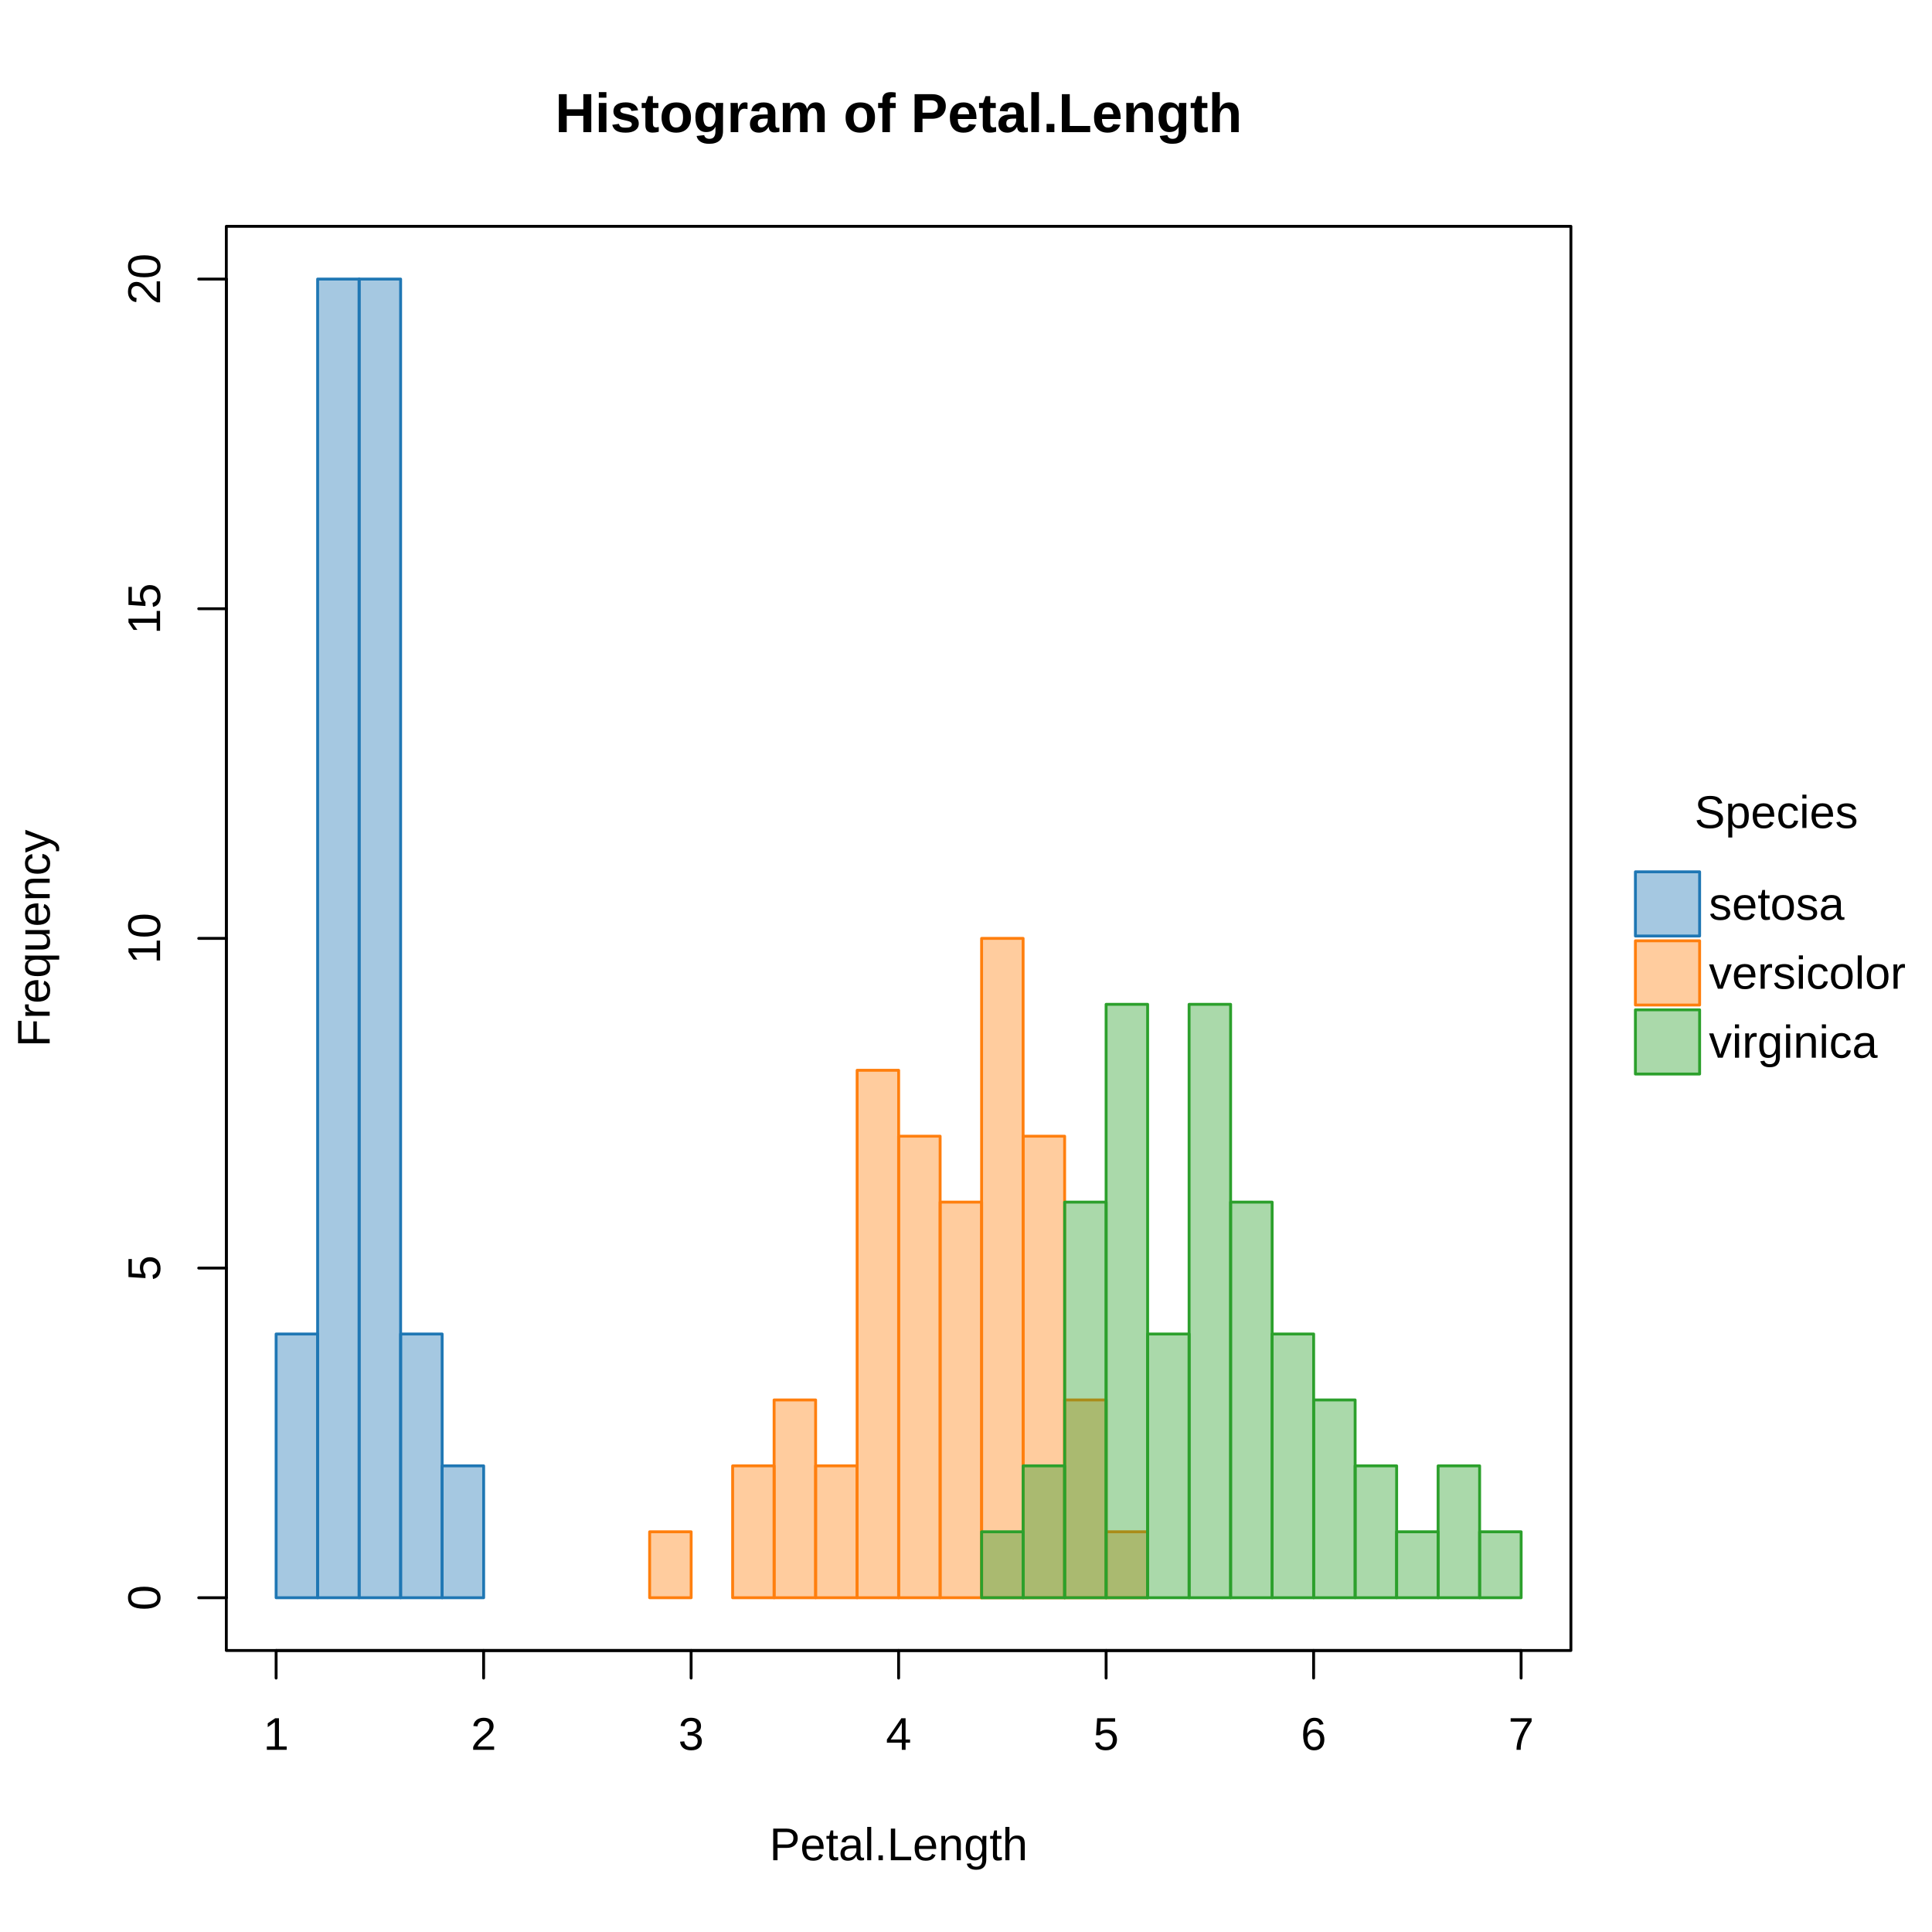
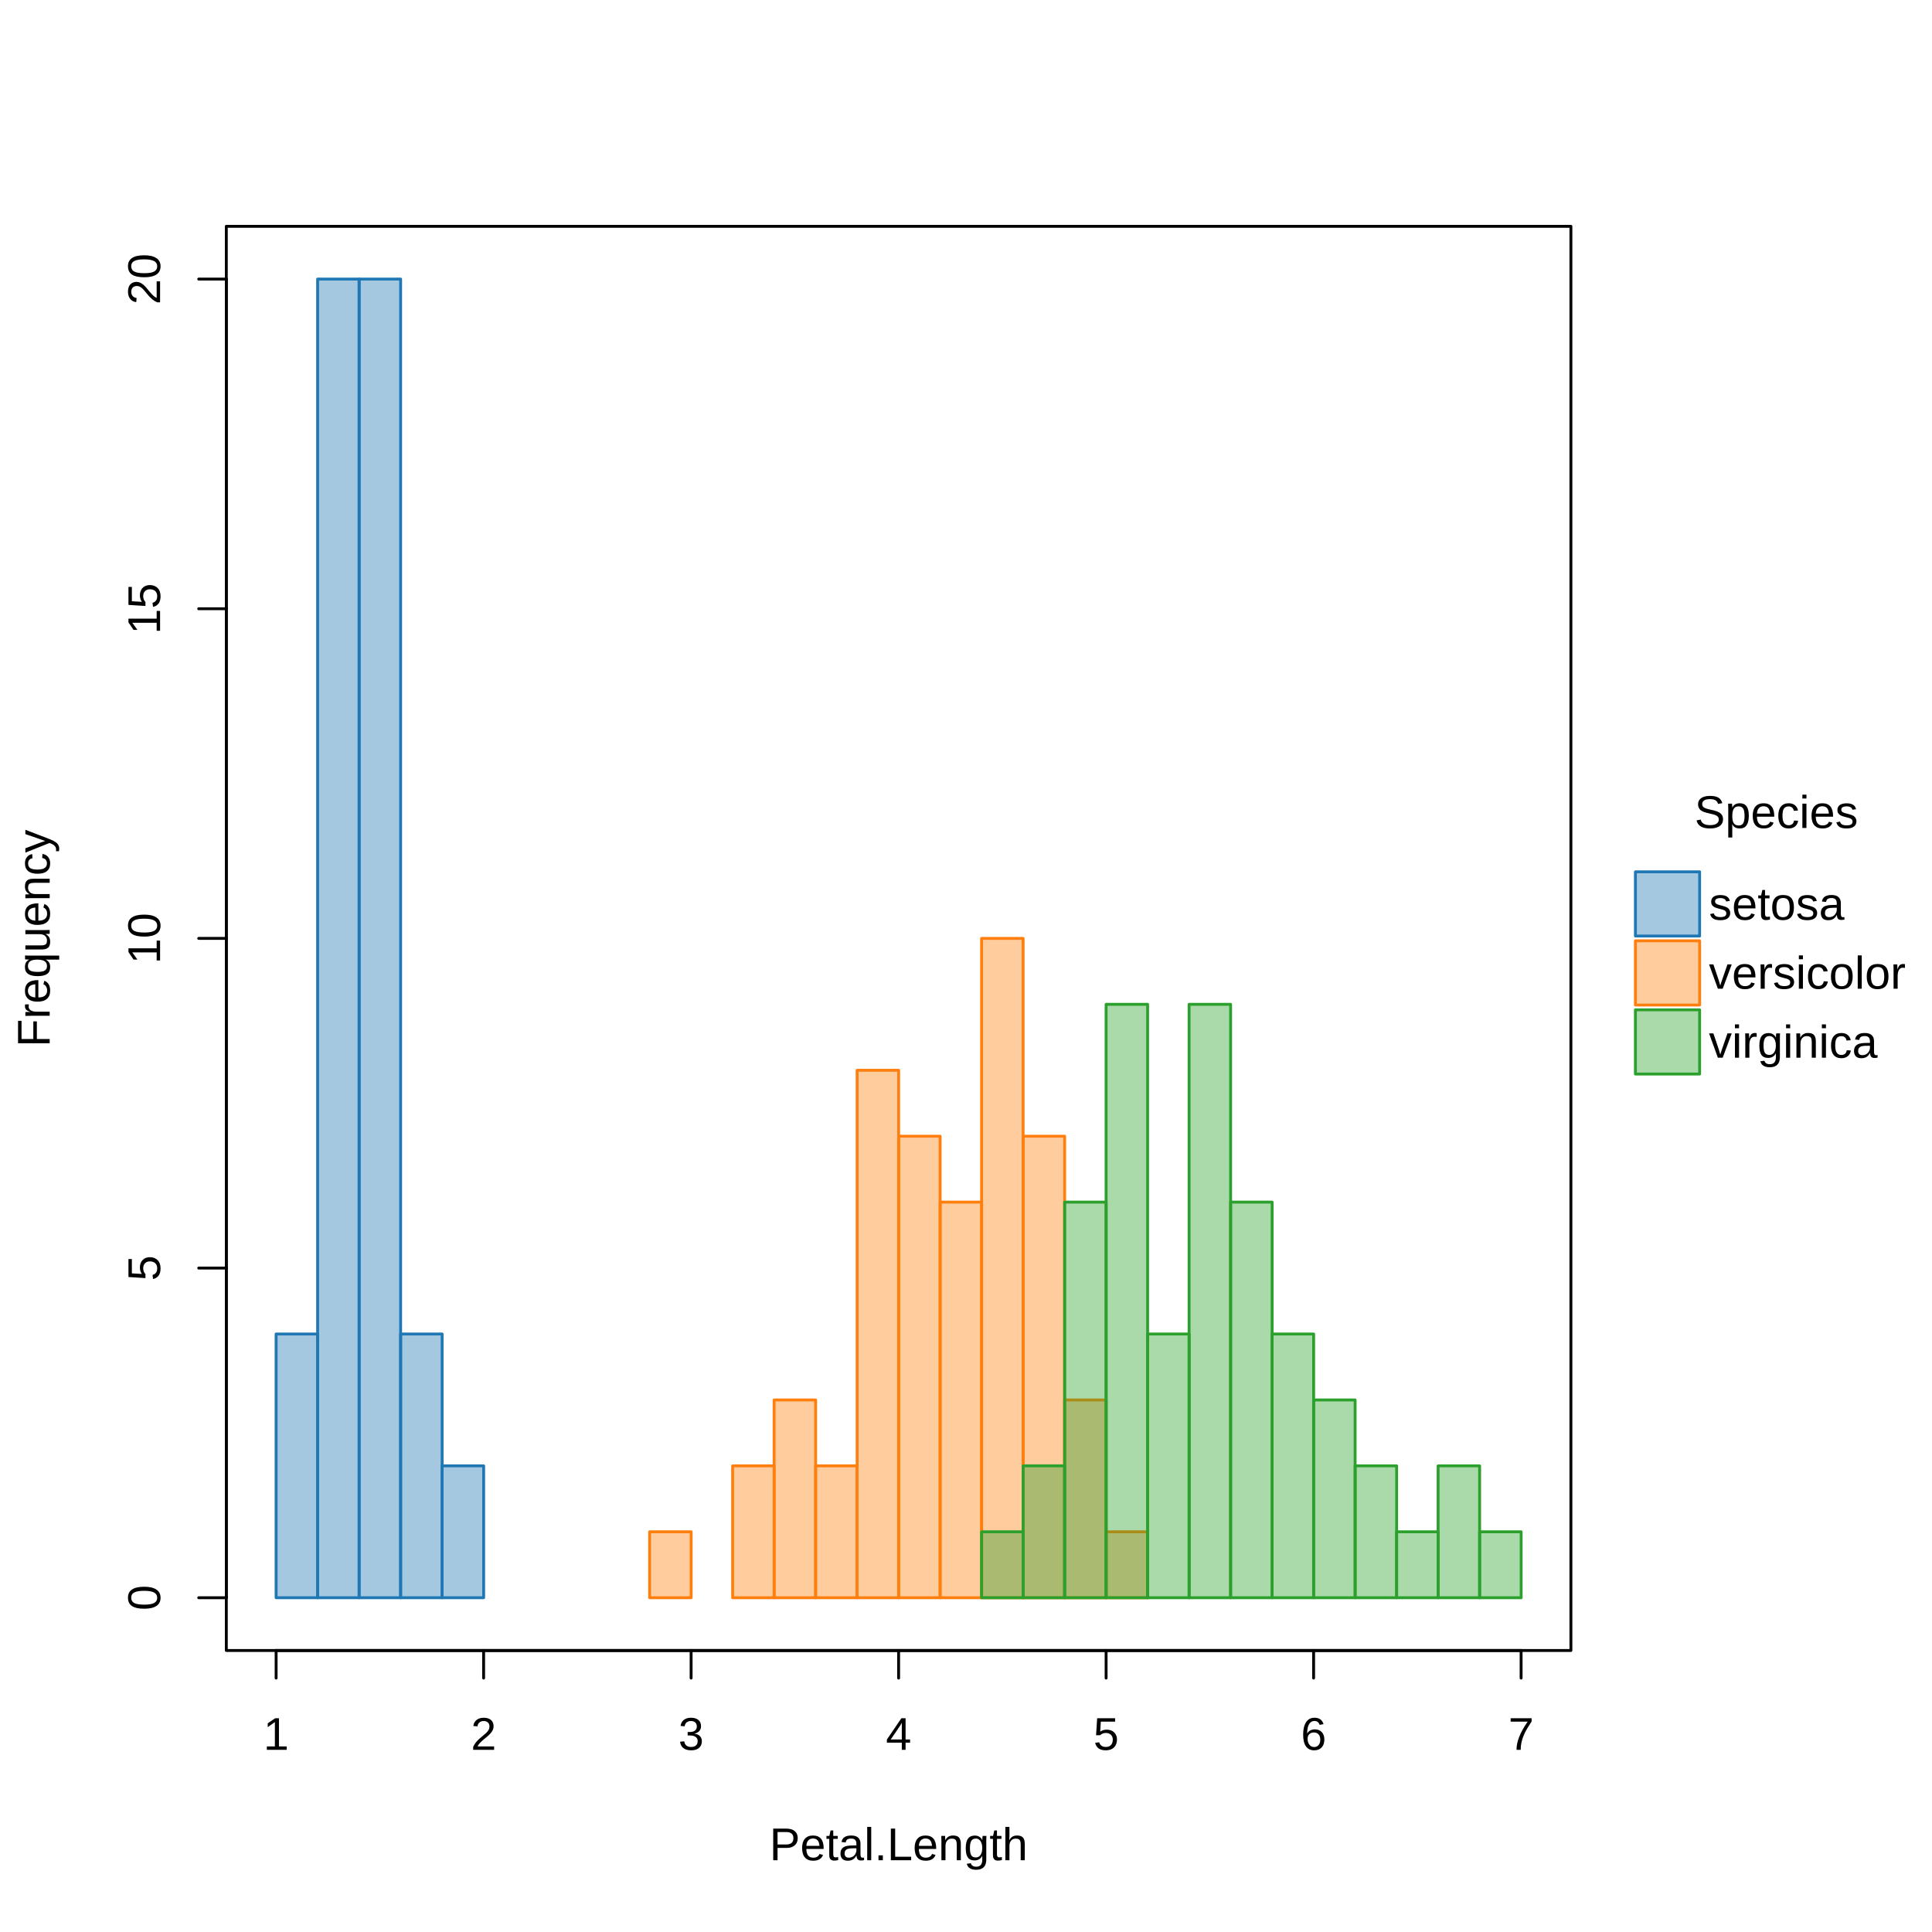
<svg xmlns="http://www.w3.org/2000/svg" class="svglite" width="504.00pt" height="504.00pt" viewBox="0 0 504.00 504.00">
  <defs>
    <style type="text/css">
    .svglite line, .svglite polyline, .svglite polygon, .svglite path, .svglite rect, .svglite circle {
      fill: none;
      stroke: #000000;
      stroke-linecap: round;
      stroke-linejoin: round;
      stroke-miterlimit: 10.00;
    }
    .svglite text {
      white-space: pre;
    }
  </style>
  </defs>
  <rect width="100%" height="100%" style="stroke: none; fill: #FFFFFF;" />
  <defs>
    <clipPath id="cpMC4wMHw1MDQuMDB8MC4wMHw1MDQuMDA=">
      <rect x="0.00" y="0.00" width="504.00" height="504.00" />
    </clipPath>
  </defs>
  <g clip-path="url(#cpMC4wMHw1MDQuMDB8MC4wMHw1MDQuMDA=)">
    <rect x="426.63" y="227.43" width="16.75" height="16.75" style="stroke-width: 0.75; stroke: #1F77B4; fill: #1F77B4; fill-opacity: 0.40;" />
    <rect x="426.63" y="245.43" width="16.75" height="16.75" style="stroke-width: 0.75; stroke: #FF7F0E; fill: #FF7F0E; fill-opacity: 0.40;" />
    <rect x="426.63" y="263.43" width="16.75" height="16.75" style="stroke-width: 0.75; stroke: #2CA02C; fill: #2CA02C; fill-opacity: 0.40;" />
    <text x="463.38" y="216.00" text-anchor="middle" style="font-size: 12.00px; font-family: &quot;Liberation Sans&quot;;" textLength="42.70px" lengthAdjust="spacingAndGlyphs">Species</text>
    <text x="445.80" y="239.93" style="font-size: 12.00px; font-family: &quot;Liberation Sans&quot;;" textLength="35.37px" lengthAdjust="spacingAndGlyphs">setosa</text>
    <text x="445.80" y="257.93" style="font-size: 12.00px; font-family: &quot;Liberation Sans&quot;;" textLength="51.36px" lengthAdjust="spacingAndGlyphs">versicolor</text>
    <text x="445.80" y="275.93" style="font-size: 12.00px; font-family: &quot;Liberation Sans&quot;;" textLength="44.02px" lengthAdjust="spacingAndGlyphs">virginica</text>
  </g>
  <defs>
    <clipPath id="cpMC4wMHw0MDkuODB8MC4wMHw1MDQuMDA=">
      <rect x="0.00" y="0.00" width="409.80" height="504.00" />
    </clipPath>
  </defs>
  <g clip-path="url(#cpMC4wMHw0MDkuODB8MC4wMHw1MDQuMDA=)">
-     <text x="234.42" y="34.47" text-anchor="middle" style="font-size: 14.40px; font-weight: bold; font-family: &quot;Liberation Sans&quot;;" textLength="179.12px" lengthAdjust="spacingAndGlyphs">Histogram of Petal.Length</text>
    <text x="234.42" y="485.28" text-anchor="middle" style="font-size: 12.00px; font-family: &quot;Liberation Sans&quot;;" textLength="67.39px" lengthAdjust="spacingAndGlyphs">Petal.Length</text>
    <text transform="translate(12.96,244.80) rotate(-90)" text-anchor="middle" style="font-size: 12.00px; font-family: &quot;Liberation Sans&quot;;" textLength="56.71px" lengthAdjust="spacingAndGlyphs">Frequency</text>
  </g>
  <g clip-path="url(#cpMC4wMHw1MDQuMDB8MC4wMHw1MDQuMDA=)">
    <line x1="72.03" y1="430.56" x2="396.81" y2="430.56" style="stroke-width: 0.75;" />
    <line x1="72.03" y1="430.56" x2="72.03" y2="437.76" style="stroke-width: 0.75;" />
    <line x1="126.16" y1="430.56" x2="126.16" y2="437.76" style="stroke-width: 0.75;" />
    <line x1="180.29" y1="430.56" x2="180.29" y2="437.76" style="stroke-width: 0.75;" />
    <line x1="234.42" y1="430.56" x2="234.42" y2="437.76" style="stroke-width: 0.75;" />
    <line x1="288.55" y1="430.56" x2="288.55" y2="437.76" style="stroke-width: 0.75;" />
    <line x1="342.68" y1="430.56" x2="342.68" y2="437.76" style="stroke-width: 0.75;" />
    <line x1="396.81" y1="430.56" x2="396.81" y2="437.76" style="stroke-width: 0.75;" />
    <text x="72.03" y="456.48" text-anchor="middle" style="font-size: 12.00px; font-family: &quot;Liberation Sans&quot;;" textLength="6.67px" lengthAdjust="spacingAndGlyphs">1</text>
    <text x="126.16" y="456.48" text-anchor="middle" style="font-size: 12.00px; font-family: &quot;Liberation Sans&quot;;" textLength="6.67px" lengthAdjust="spacingAndGlyphs">2</text>
    <text x="180.29" y="456.48" text-anchor="middle" style="font-size: 12.00px; font-family: &quot;Liberation Sans&quot;;" textLength="6.67px" lengthAdjust="spacingAndGlyphs">3</text>
    <text x="234.42" y="456.48" text-anchor="middle" style="font-size: 12.00px; font-family: &quot;Liberation Sans&quot;;" textLength="6.67px" lengthAdjust="spacingAndGlyphs">4</text>
    <text x="288.55" y="456.48" text-anchor="middle" style="font-size: 12.00px; font-family: &quot;Liberation Sans&quot;;" textLength="6.67px" lengthAdjust="spacingAndGlyphs">5</text>
    <text x="342.68" y="456.48" text-anchor="middle" style="font-size: 12.00px; font-family: &quot;Liberation Sans&quot;;" textLength="6.67px" lengthAdjust="spacingAndGlyphs">6</text>
    <text x="396.81" y="456.48" text-anchor="middle" style="font-size: 12.00px; font-family: &quot;Liberation Sans&quot;;" textLength="6.67px" lengthAdjust="spacingAndGlyphs">7</text>
    <line x1="59.04" y1="416.80" x2="59.04" y2="72.80" style="stroke-width: 0.75;" />
    <line x1="59.04" y1="416.80" x2="51.84" y2="416.80" style="stroke-width: 0.75;" />
    <line x1="59.04" y1="330.80" x2="51.84" y2="330.80" style="stroke-width: 0.75;" />
    <line x1="59.04" y1="244.80" x2="51.84" y2="244.80" style="stroke-width: 0.75;" />
    <line x1="59.04" y1="158.80" x2="51.84" y2="158.80" style="stroke-width: 0.75;" />
    <line x1="59.04" y1="72.80" x2="51.84" y2="72.80" style="stroke-width: 0.75;" />
    <text transform="translate(41.76,416.80) rotate(-90)" text-anchor="middle" style="font-size: 12.00px; font-family: &quot;Liberation Sans&quot;;" textLength="6.67px" lengthAdjust="spacingAndGlyphs">0</text>
    <text transform="translate(41.76,330.80) rotate(-90)" text-anchor="middle" style="font-size: 12.00px; font-family: &quot;Liberation Sans&quot;;" textLength="6.67px" lengthAdjust="spacingAndGlyphs">5</text>
    <text transform="translate(41.76,244.80) rotate(-90)" text-anchor="middle" style="font-size: 12.00px; font-family: &quot;Liberation Sans&quot;;" textLength="13.35px" lengthAdjust="spacingAndGlyphs">10</text>
    <text transform="translate(41.76,158.80) rotate(-90)" text-anchor="middle" style="font-size: 12.00px; font-family: &quot;Liberation Sans&quot;;" textLength="13.35px" lengthAdjust="spacingAndGlyphs">15</text>
    <text transform="translate(41.76,72.80) rotate(-90)" text-anchor="middle" style="font-size: 12.00px; font-family: &quot;Liberation Sans&quot;;" textLength="13.35px" lengthAdjust="spacingAndGlyphs">20</text>
    <polygon points="59.04,430.56 409.80,430.56 409.80,59.04 59.04,59.04 " style="stroke-width: 0.75;" />
  </g>
  <defs>
    <clipPath id="cpNTkuMDR8NDA5LjgwfDU5LjA0fDQzMC41Ng==">
      <rect x="59.04" y="59.04" width="350.76" height="371.52" />
    </clipPath>
  </defs>
  <g clip-path="url(#cpNTkuMDR8NDA5LjgwfDU5LjA0fDQzMC41Ng==)">
    <rect x="72.03" y="348.00" width="10.83" height="68.80" style="stroke-width: 0.75; stroke: #1F77B4; fill: #1F77B4; fill-opacity: 0.40;" />
    <rect x="82.86" y="72.80" width="10.83" height="344.00" style="stroke-width: 0.75; stroke: #1F77B4; fill: #1F77B4; fill-opacity: 0.40;" />
    <rect x="93.68" y="72.80" width="10.83" height="344.00" style="stroke-width: 0.75; stroke: #1F77B4; fill: #1F77B4; fill-opacity: 0.40;" />
    <rect x="104.51" y="348.00" width="10.83" height="68.80" style="stroke-width: 0.75; stroke: #1F77B4; fill: #1F77B4; fill-opacity: 0.40;" />
    <rect x="115.34" y="382.40" width="10.83" height="34.40" style="stroke-width: 0.75; stroke: #1F77B4; fill: #1F77B4; fill-opacity: 0.40;" />
    <rect x="169.47" y="399.60" width="10.83" height="17.20" style="stroke-width: 0.75; stroke: #FF7F0E; fill: #FF7F0E; fill-opacity: 0.40;" />
    <rect x="191.12" y="382.40" width="10.83" height="34.40" style="stroke-width: 0.75; stroke: #FF7F0E; fill: #FF7F0E; fill-opacity: 0.40;" />
    <rect x="201.94" y="365.20" width="10.83" height="51.60" style="stroke-width: 0.75; stroke: #FF7F0E; fill: #FF7F0E; fill-opacity: 0.40;" />
    <rect x="212.77" y="382.40" width="10.83" height="34.40" style="stroke-width: 0.75; stroke: #FF7F0E; fill: #FF7F0E; fill-opacity: 0.40;" />
    <rect x="223.60" y="279.20" width="10.83" height="137.60" style="stroke-width: 0.75; stroke: #FF7F0E; fill: #FF7F0E; fill-opacity: 0.40;" />
    <rect x="234.42" y="296.40" width="10.83" height="120.40" style="stroke-width: 0.75; stroke: #FF7F0E; fill: #FF7F0E; fill-opacity: 0.40;" />
    <rect x="245.25" y="313.60" width="10.83" height="103.20" style="stroke-width: 0.75; stroke: #FF7F0E; fill: #FF7F0E; fill-opacity: 0.40;" />
    <rect x="256.07" y="244.80" width="10.83" height="172.00" style="stroke-width: 0.75; stroke: #FF7F0E; fill: #FF7F0E; fill-opacity: 0.40;" />
    <rect x="266.90" y="296.40" width="10.83" height="120.40" style="stroke-width: 0.75; stroke: #FF7F0E; fill: #FF7F0E; fill-opacity: 0.40;" />
    <rect x="277.73" y="365.20" width="10.83" height="51.60" style="stroke-width: 0.75; stroke: #FF7F0E; fill: #FF7F0E; fill-opacity: 0.40;" />
    <rect x="288.55" y="399.60" width="10.83" height="17.20" style="stroke-width: 0.75; stroke: #FF7F0E; fill: #FF7F0E; fill-opacity: 0.40;" />
    <rect x="256.07" y="399.60" width="10.83" height="17.20" style="stroke-width: 0.75; stroke: #2CA02C; fill: #2CA02C; fill-opacity: 0.40;" />
    <rect x="266.90" y="382.40" width="10.83" height="34.40" style="stroke-width: 0.75; stroke: #2CA02C; fill: #2CA02C; fill-opacity: 0.40;" />
    <rect x="277.73" y="313.60" width="10.83" height="103.20" style="stroke-width: 0.75; stroke: #2CA02C; fill: #2CA02C; fill-opacity: 0.40;" />
    <rect x="288.55" y="262.00" width="10.83" height="154.80" style="stroke-width: 0.75; stroke: #2CA02C; fill: #2CA02C; fill-opacity: 0.40;" />
    <rect x="299.38" y="348.00" width="10.83" height="68.80" style="stroke-width: 0.75; stroke: #2CA02C; fill: #2CA02C; fill-opacity: 0.40;" />
    <rect x="310.20" y="262.00" width="10.83" height="154.80" style="stroke-width: 0.75; stroke: #2CA02C; fill: #2CA02C; fill-opacity: 0.40;" />
    <rect x="321.03" y="313.60" width="10.83" height="103.20" style="stroke-width: 0.75; stroke: #2CA02C; fill: #2CA02C; fill-opacity: 0.40;" />
    <rect x="331.86" y="348.00" width="10.83" height="68.80" style="stroke-width: 0.75; stroke: #2CA02C; fill: #2CA02C; fill-opacity: 0.40;" />
    <rect x="342.68" y="365.20" width="10.83" height="51.60" style="stroke-width: 0.75; stroke: #2CA02C; fill: #2CA02C; fill-opacity: 0.40;" />
    <rect x="353.51" y="382.40" width="10.83" height="34.40" style="stroke-width: 0.75; stroke: #2CA02C; fill: #2CA02C; fill-opacity: 0.40;" />
    <rect x="364.33" y="399.60" width="10.83" height="17.20" style="stroke-width: 0.75; stroke: #2CA02C; fill: #2CA02C; fill-opacity: 0.40;" />
    <rect x="375.16" y="382.40" width="10.83" height="34.40" style="stroke-width: 0.75; stroke: #2CA02C; fill: #2CA02C; fill-opacity: 0.40;" />
    <rect x="385.99" y="399.60" width="10.83" height="17.20" style="stroke-width: 0.75; stroke: #2CA02C; fill: #2CA02C; fill-opacity: 0.40;" />
  </g>
</svg>
